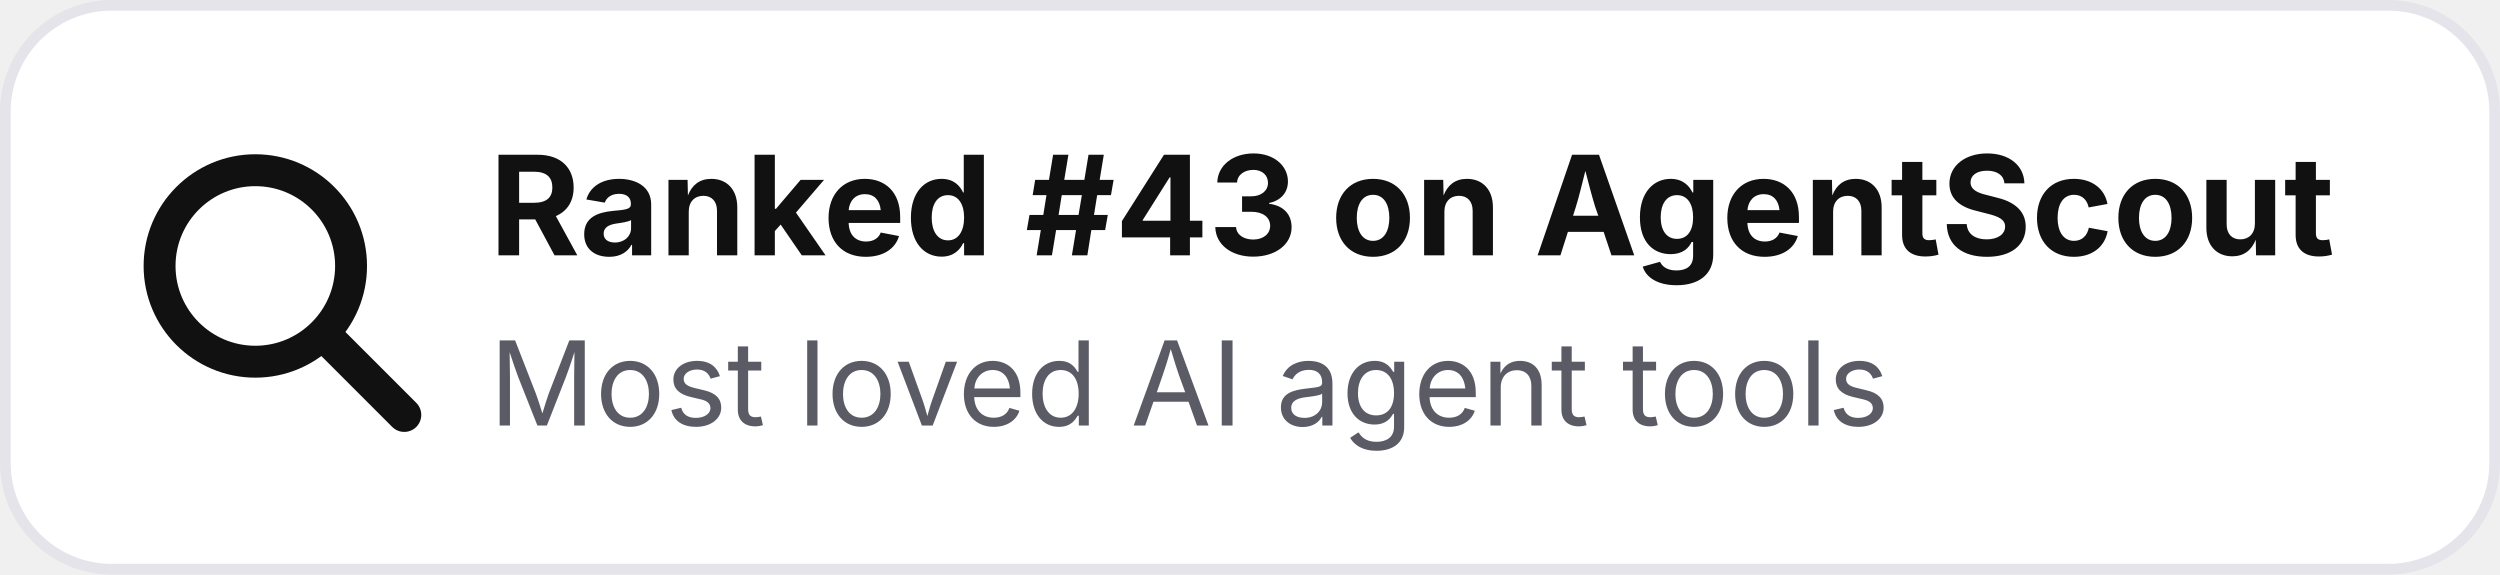
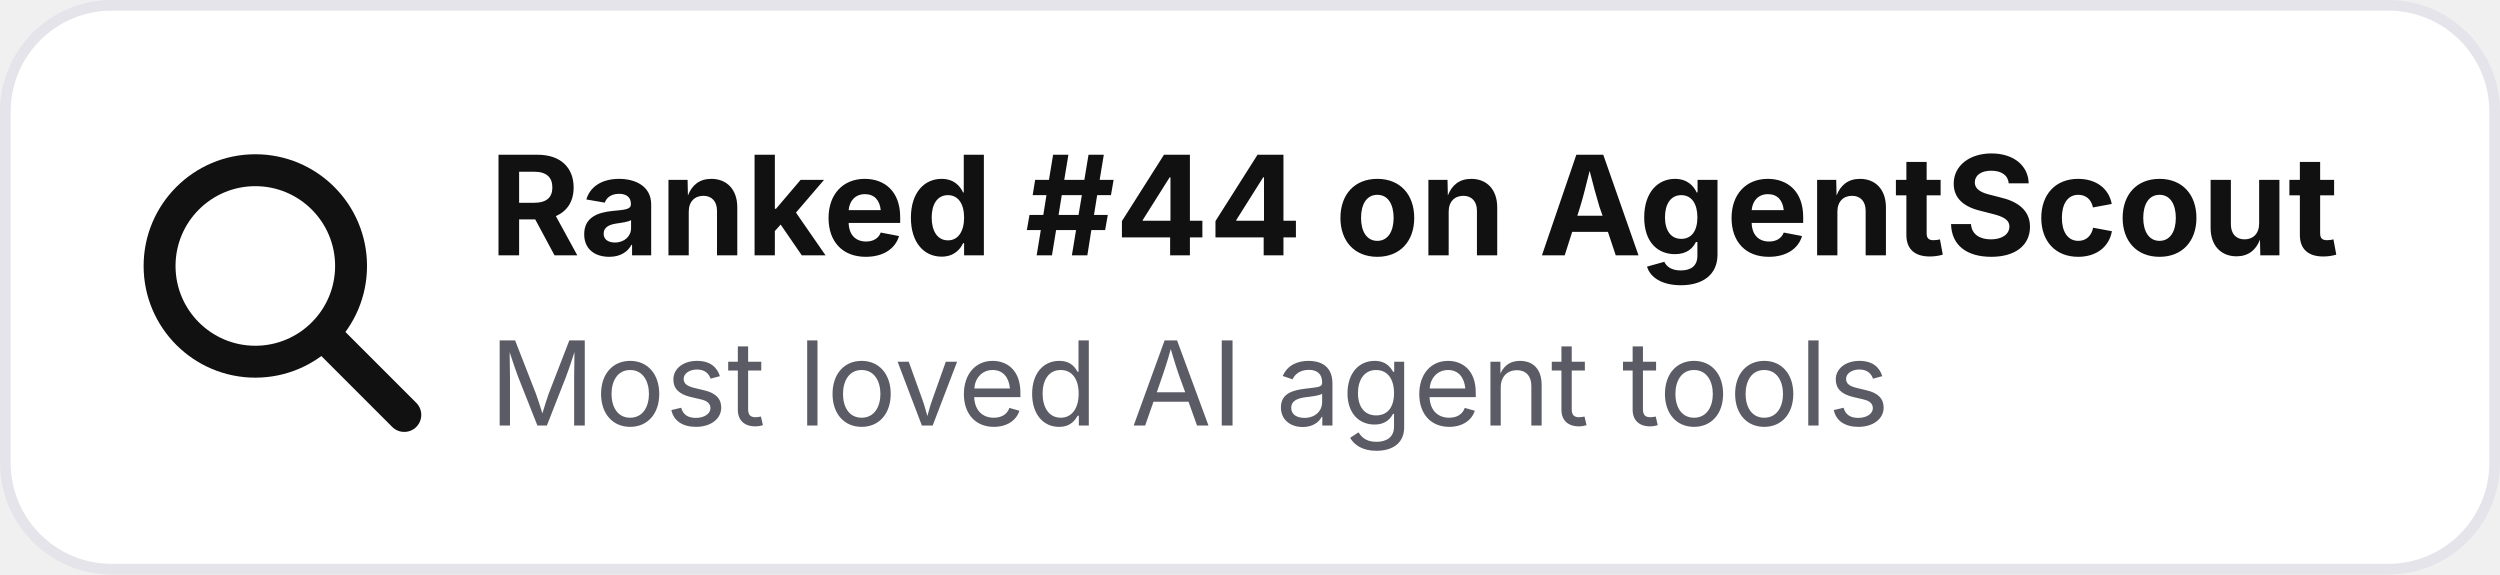
- <svg xmlns="http://www.w3.org/2000/svg" width="235" height="54" viewBox="0 0 235 54" role="img" aria-label="Ranked #43 on AgentScout">
+ <svg xmlns="http://www.w3.org/2000/svg" width="235" height="54" viewBox="0 0 235 54" role="img" aria-label="Ranked #44 on AgentScout">
  <rect x=".5" y=".5" width="234" height="53" rx="10" fill="#ffffff" stroke="#e4e4ea" />
  <circle cx="24" cy="25" r="9" fill="none" stroke="#111111" stroke-width="3" />
  <path d="M31 32l7 7" stroke="#111111" stroke-width="3.2" stroke-linecap="round" />
-   <text x="46" y="24" font-family="Inter,Segoe UI,Arial,sans-serif" font-size="13" font-weight="700" fill="#111111">Ranked #43 on AgentScout</text>
+   <text x="46" y="24" font-family="Inter,Segoe UI,Arial,sans-serif" font-size="13" font-weight="700" fill="#111111">Ranked #44 on AgentScout</text>
  <text x="46" y="40" font-family="Inter,Segoe UI,Arial,sans-serif" font-size="11" fill="#5b5b66">Most loved AI agent tools</text>
</svg>
